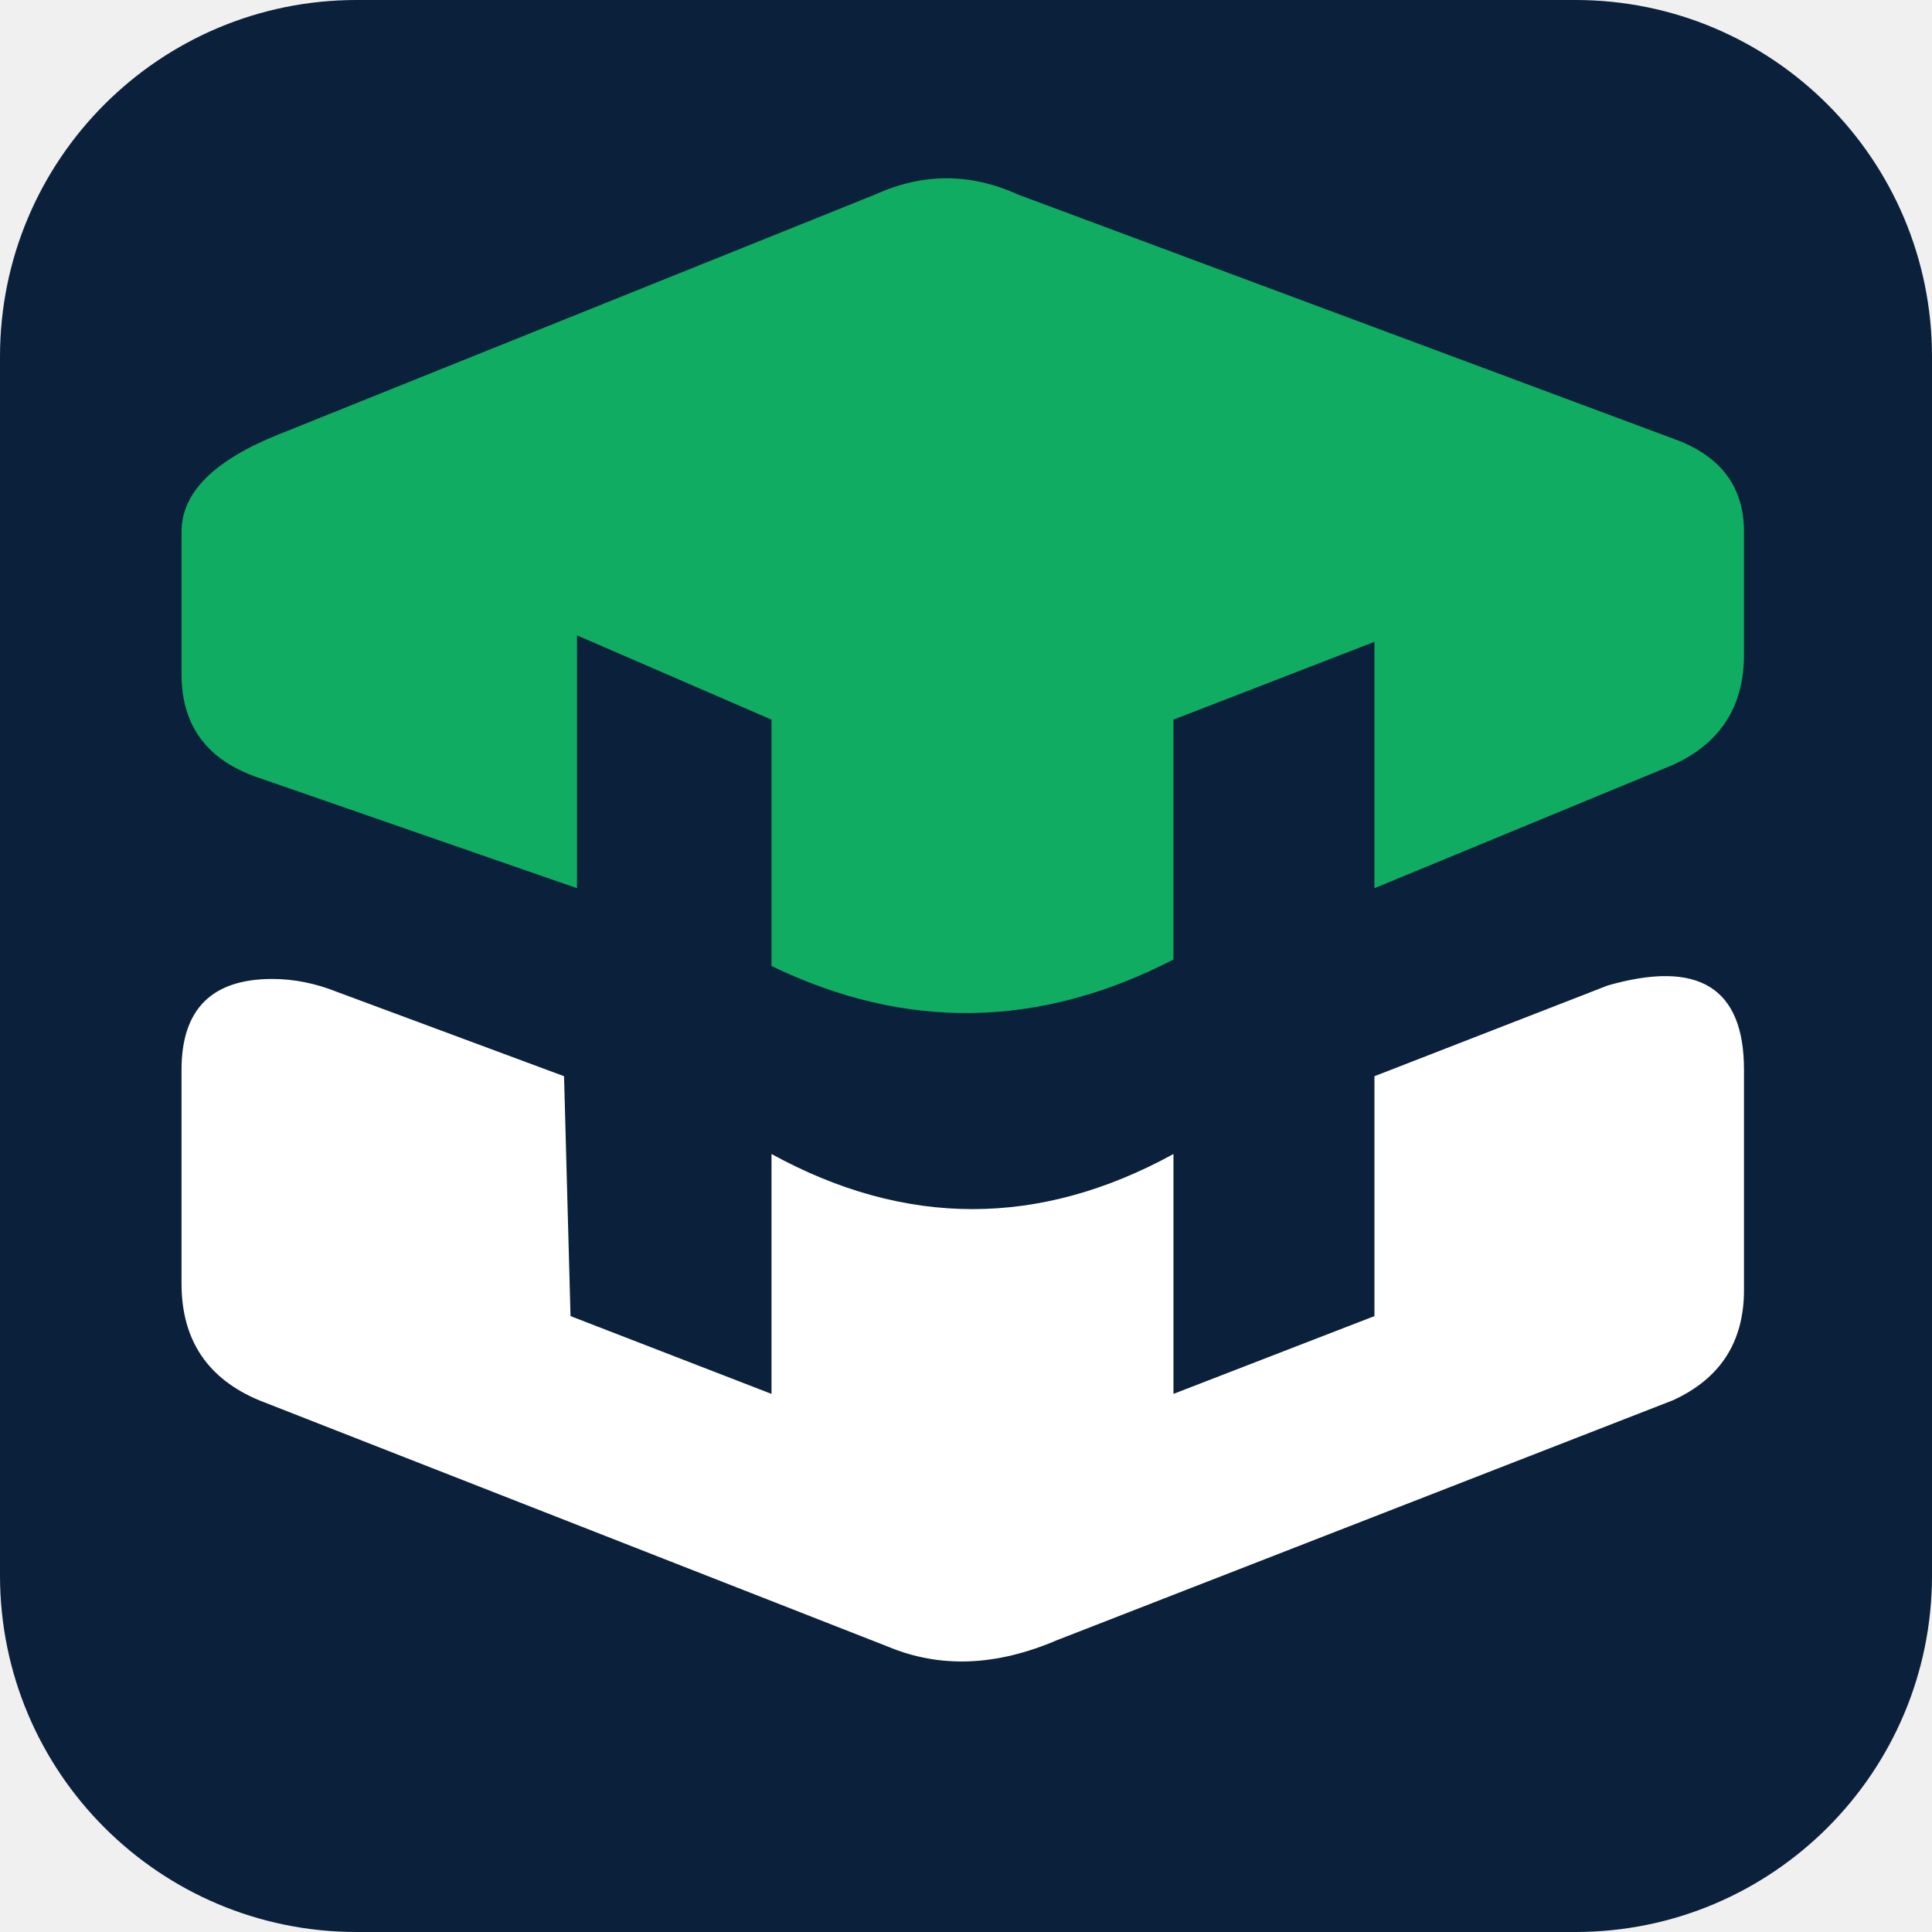
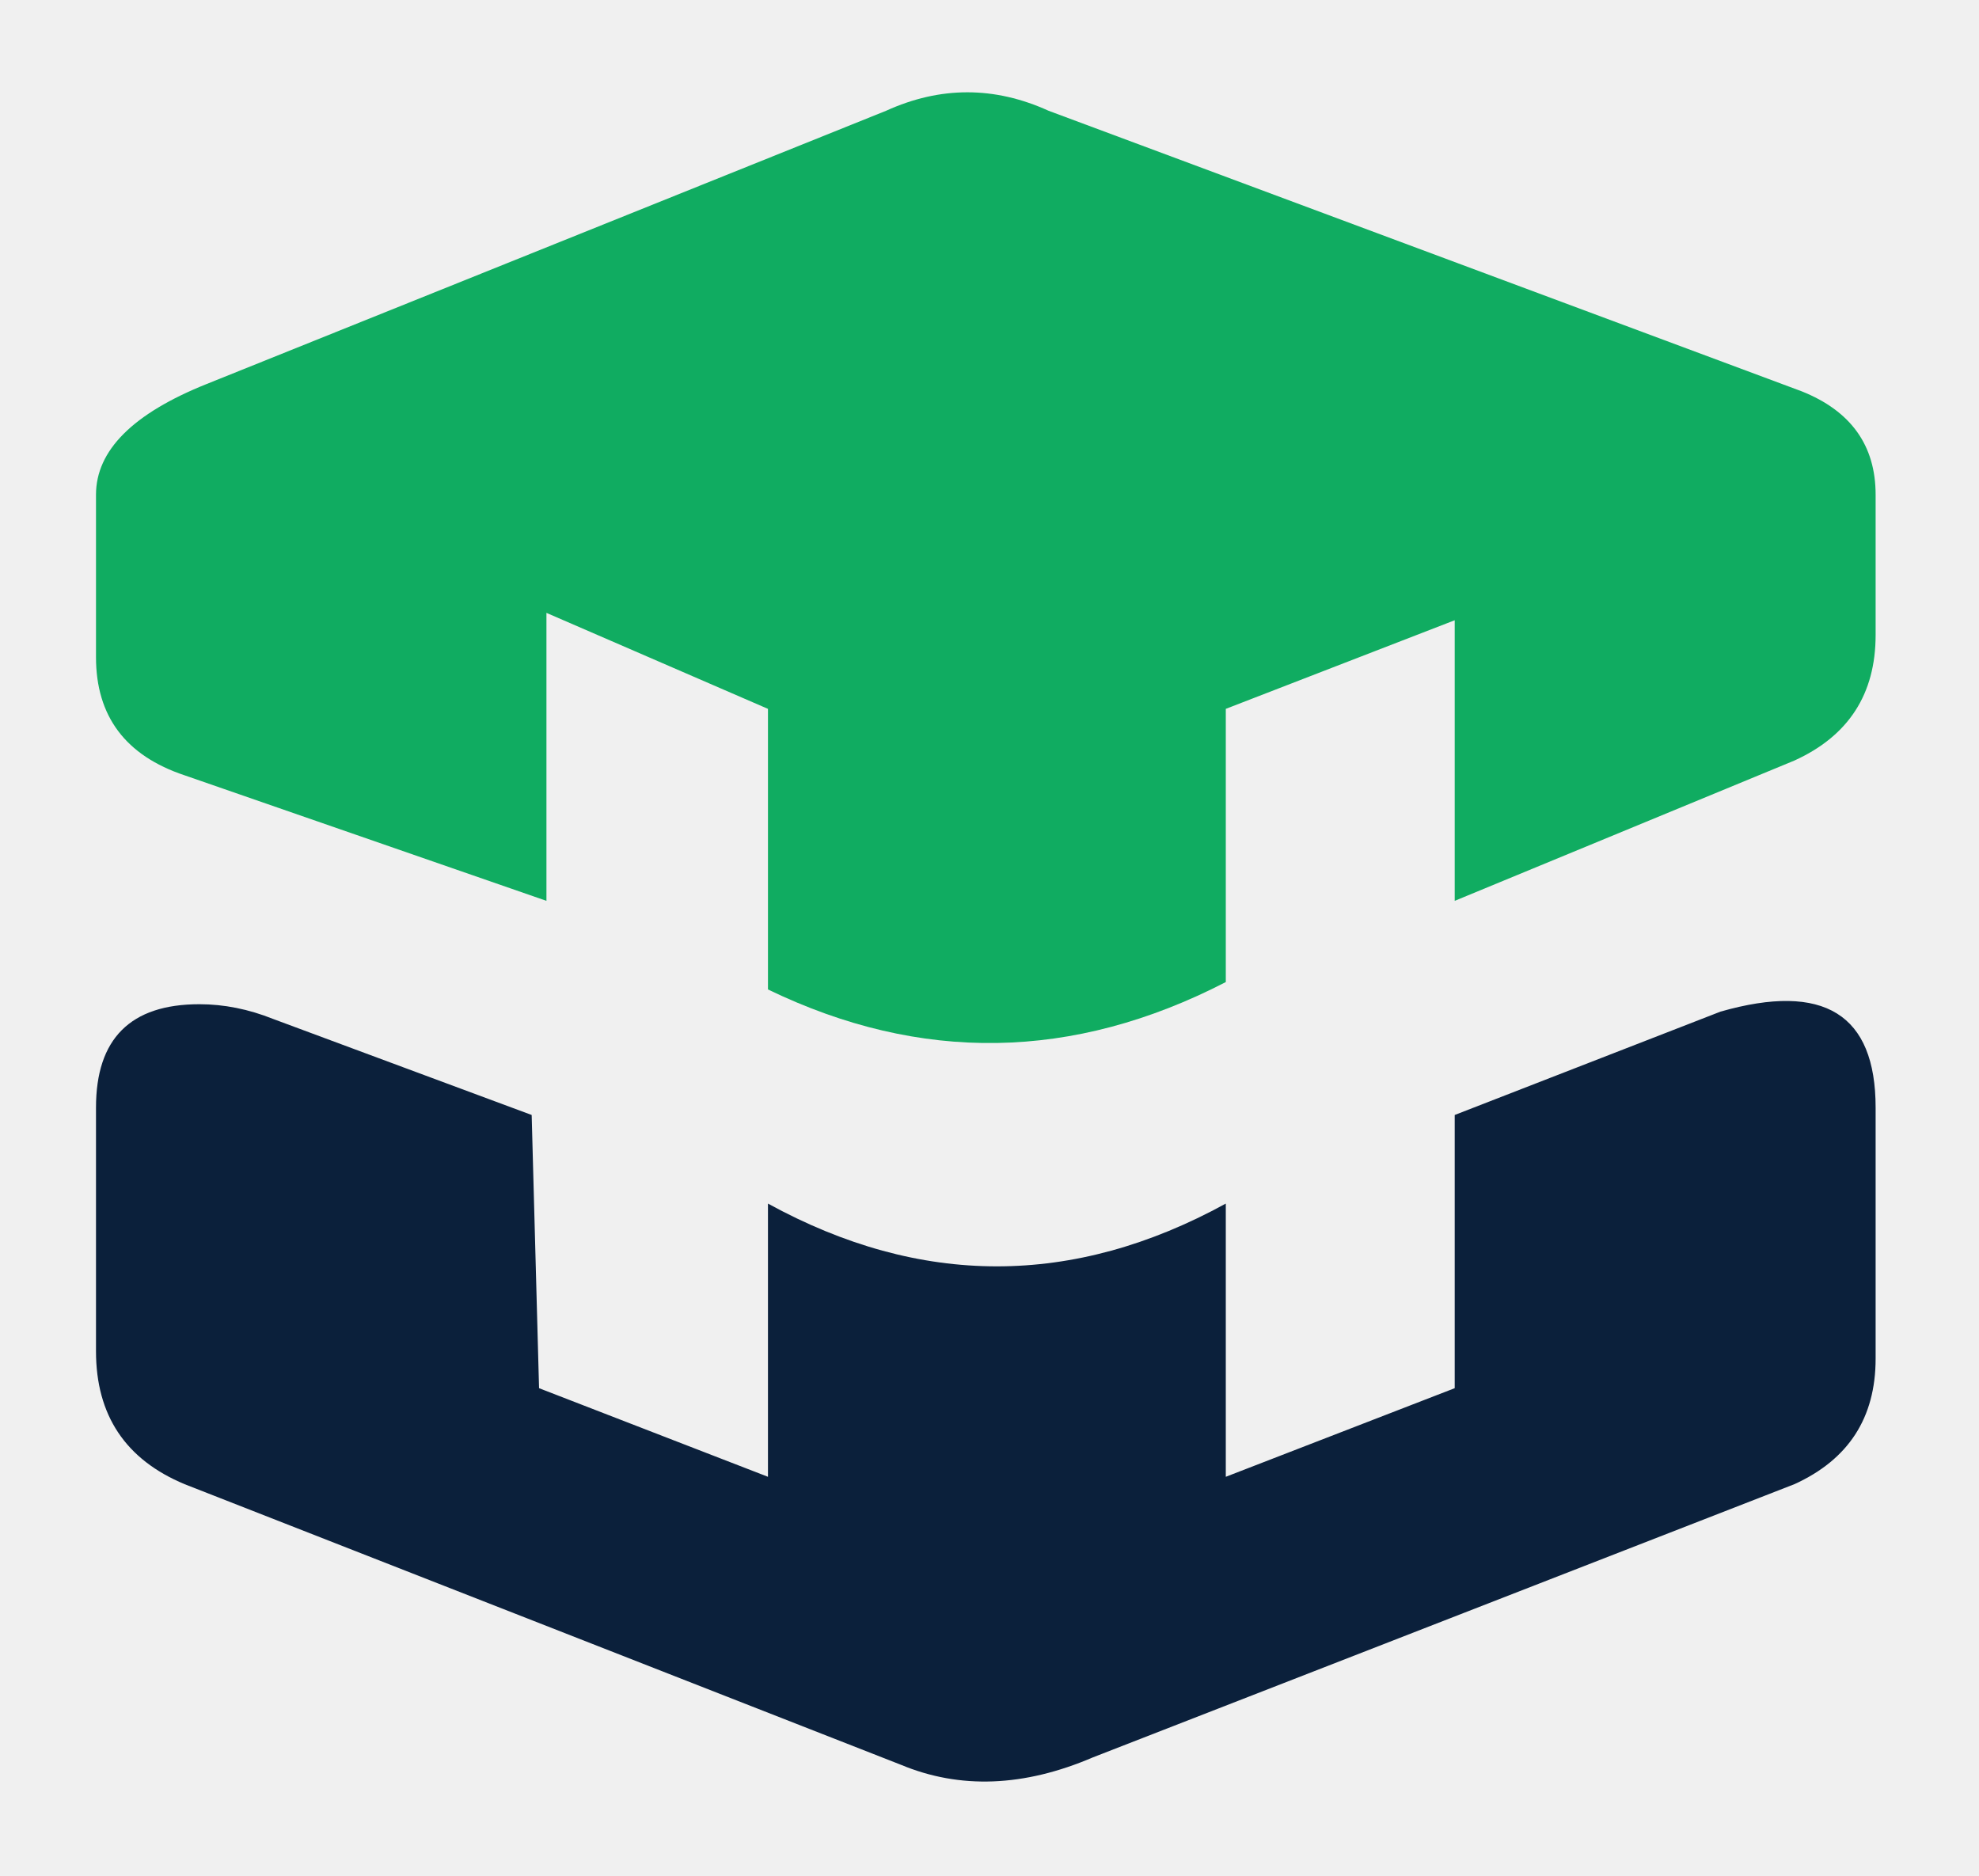
- <svg xmlns="http://www.w3.org/2000/svg" viewBox="190 190 298 298">
-   <rect x="190" y="190" width="298" height="298" rx="55" fill="#0B203B" />
+ <svg xmlns="http://www.w3.org/2000/svg" viewBox="205 205 268 254">
  <path fill="#10AC61" d="M218 272 C218 266 223 261 233 257 L325 220 Q336 215 347 220 L449 258 Q459 262 459 272 L459 291 Q459 303 448 308 L402 327 L402 289 L371 301 L371 338 Q340 354 309 339 L309 301 L279 288 L279 327 L230 310 Q218 306 218 294 Z" />
-   <path fill="#FFFFFF" d="M218 355 Q218 341 232 341 Q237 341 242 343 L277 356 L278 393 L309 405 L309 368 Q340 385 371 368 L371 405 L402 393 L402 356 L438 342 Q459 336 459 355 L459 389 Q459 401 448 406 L353 443 Q339 449 327 444 L230 406 Q218 401 218 388 Z" />
+   <path fill="#0B203B" d="M218 355 Q218 341 232 341 Q237 341 242 343 L277 356 L278 393 L309 405 L309 368 Q340 385 371 368 L371 405 L402 393 L402 356 L438 342 Q459 336 459 355 L459 389 Q459 401 448 406 L353 443 Q339 449 327 444 L230 406 Q218 401 218 388 Z" />
</svg>
